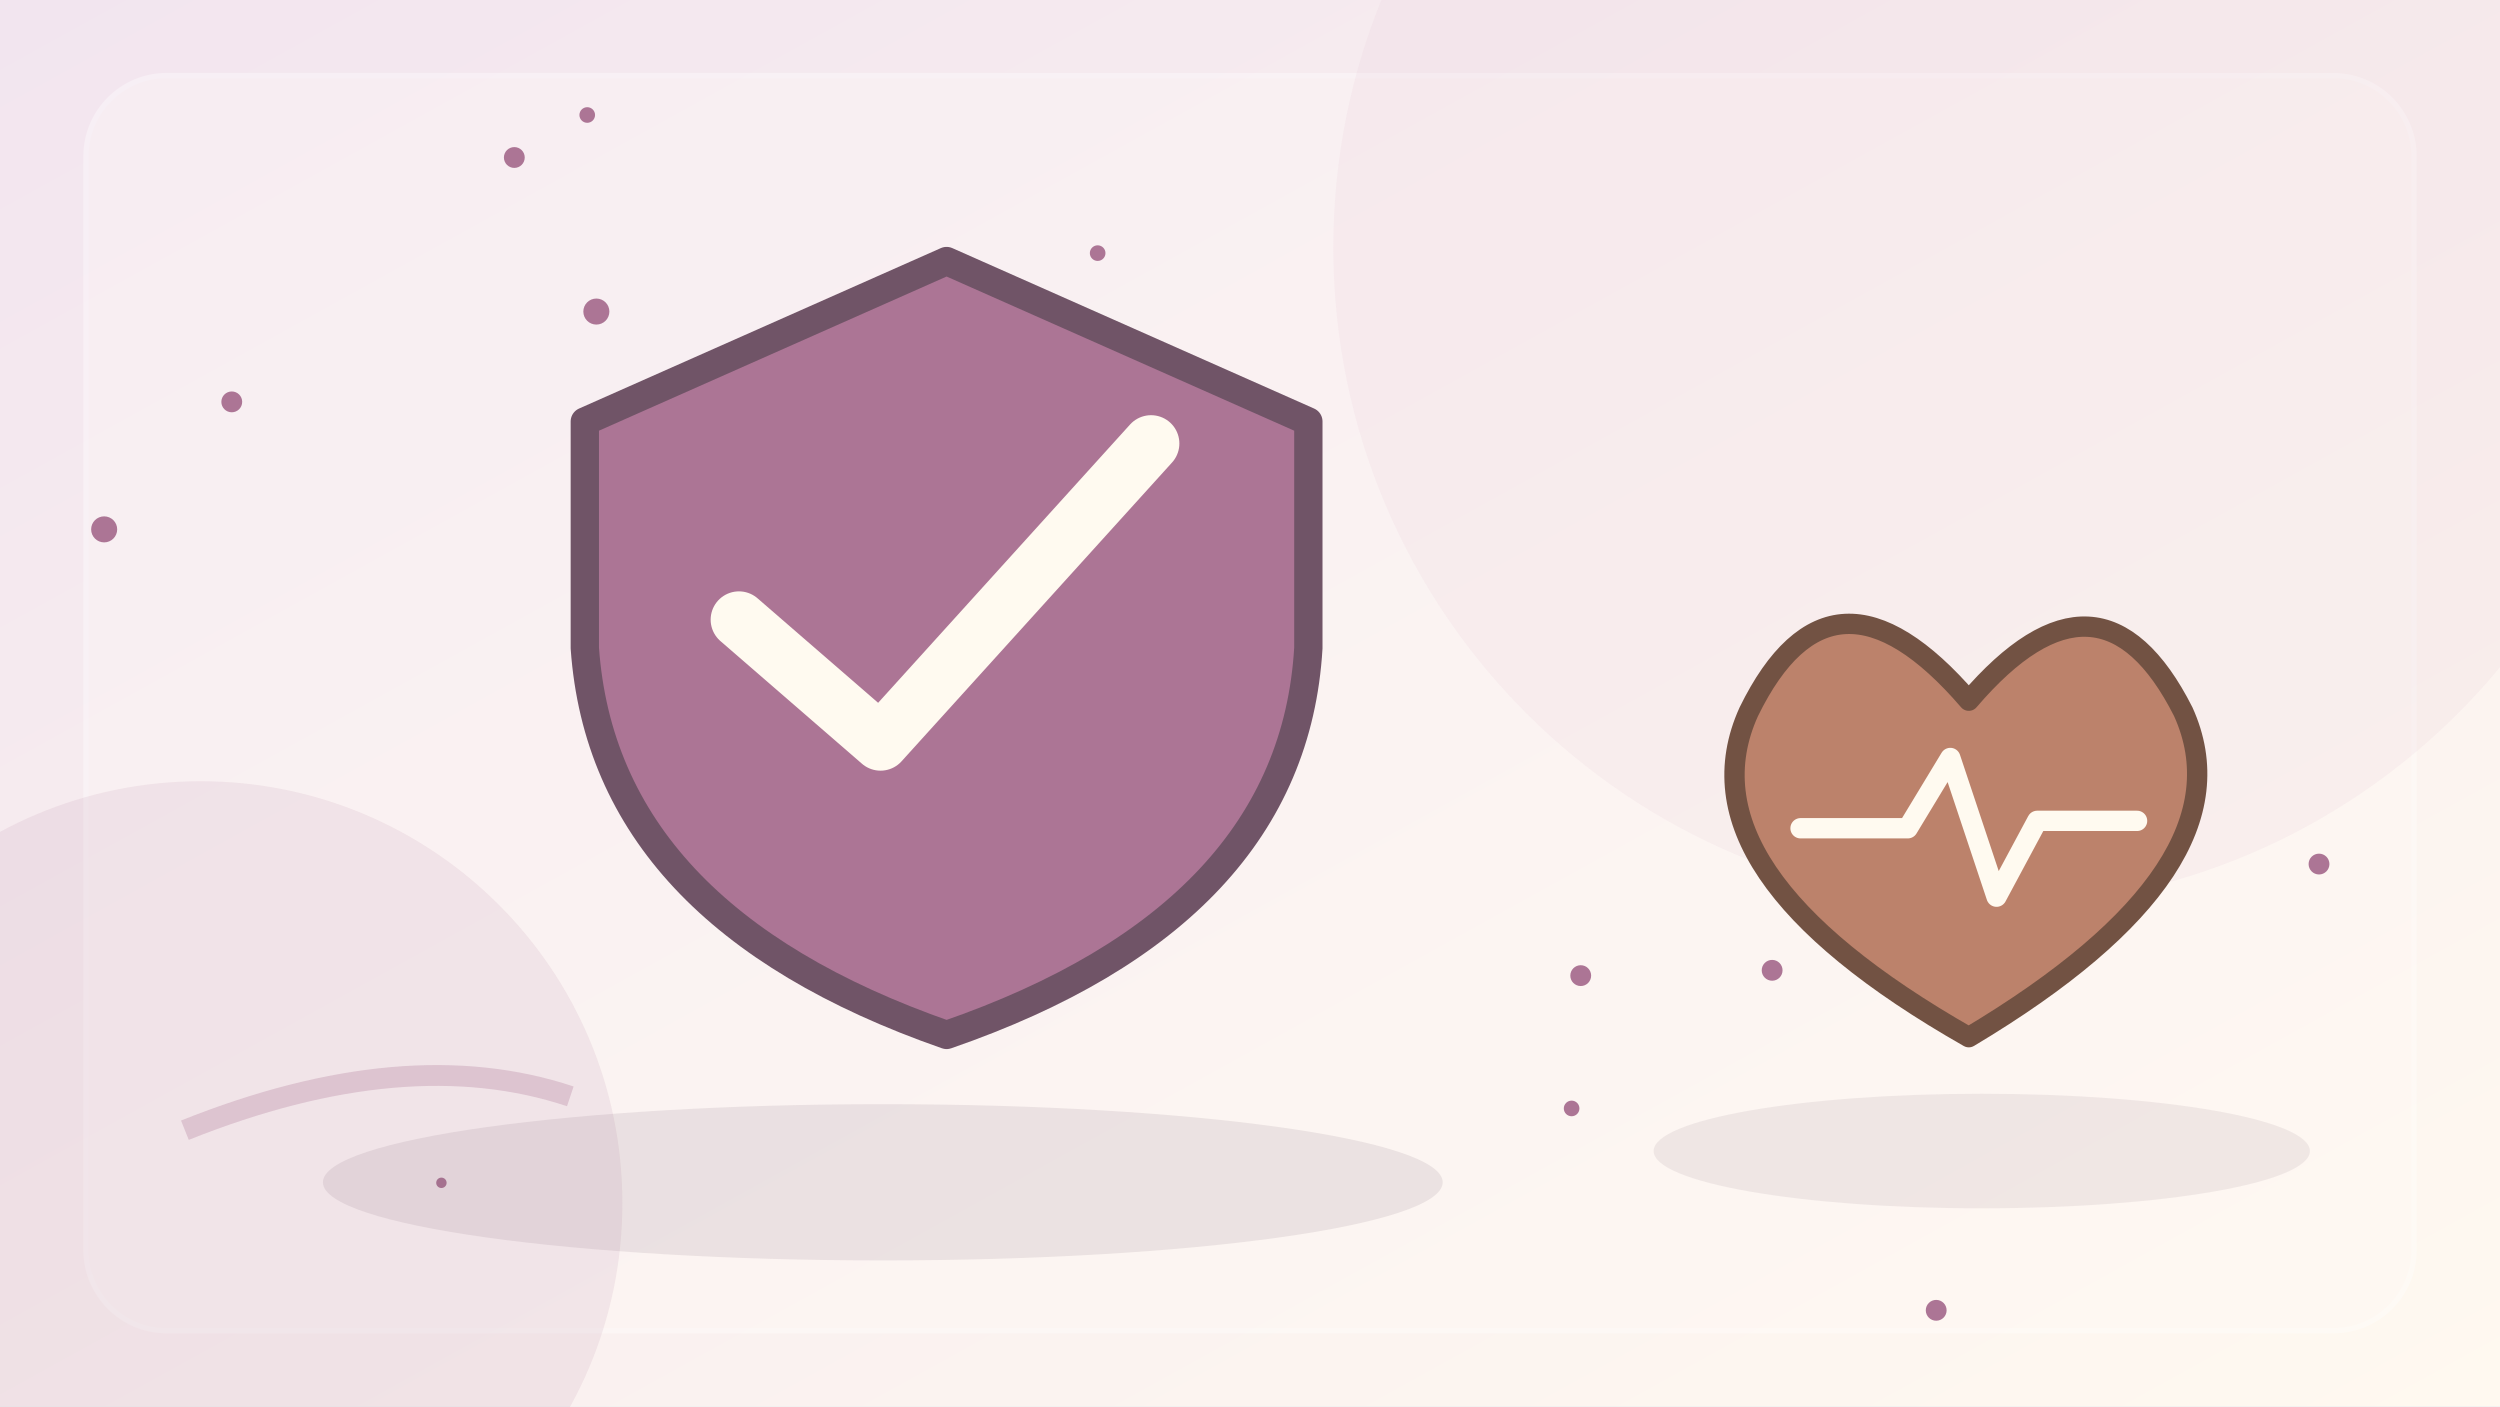
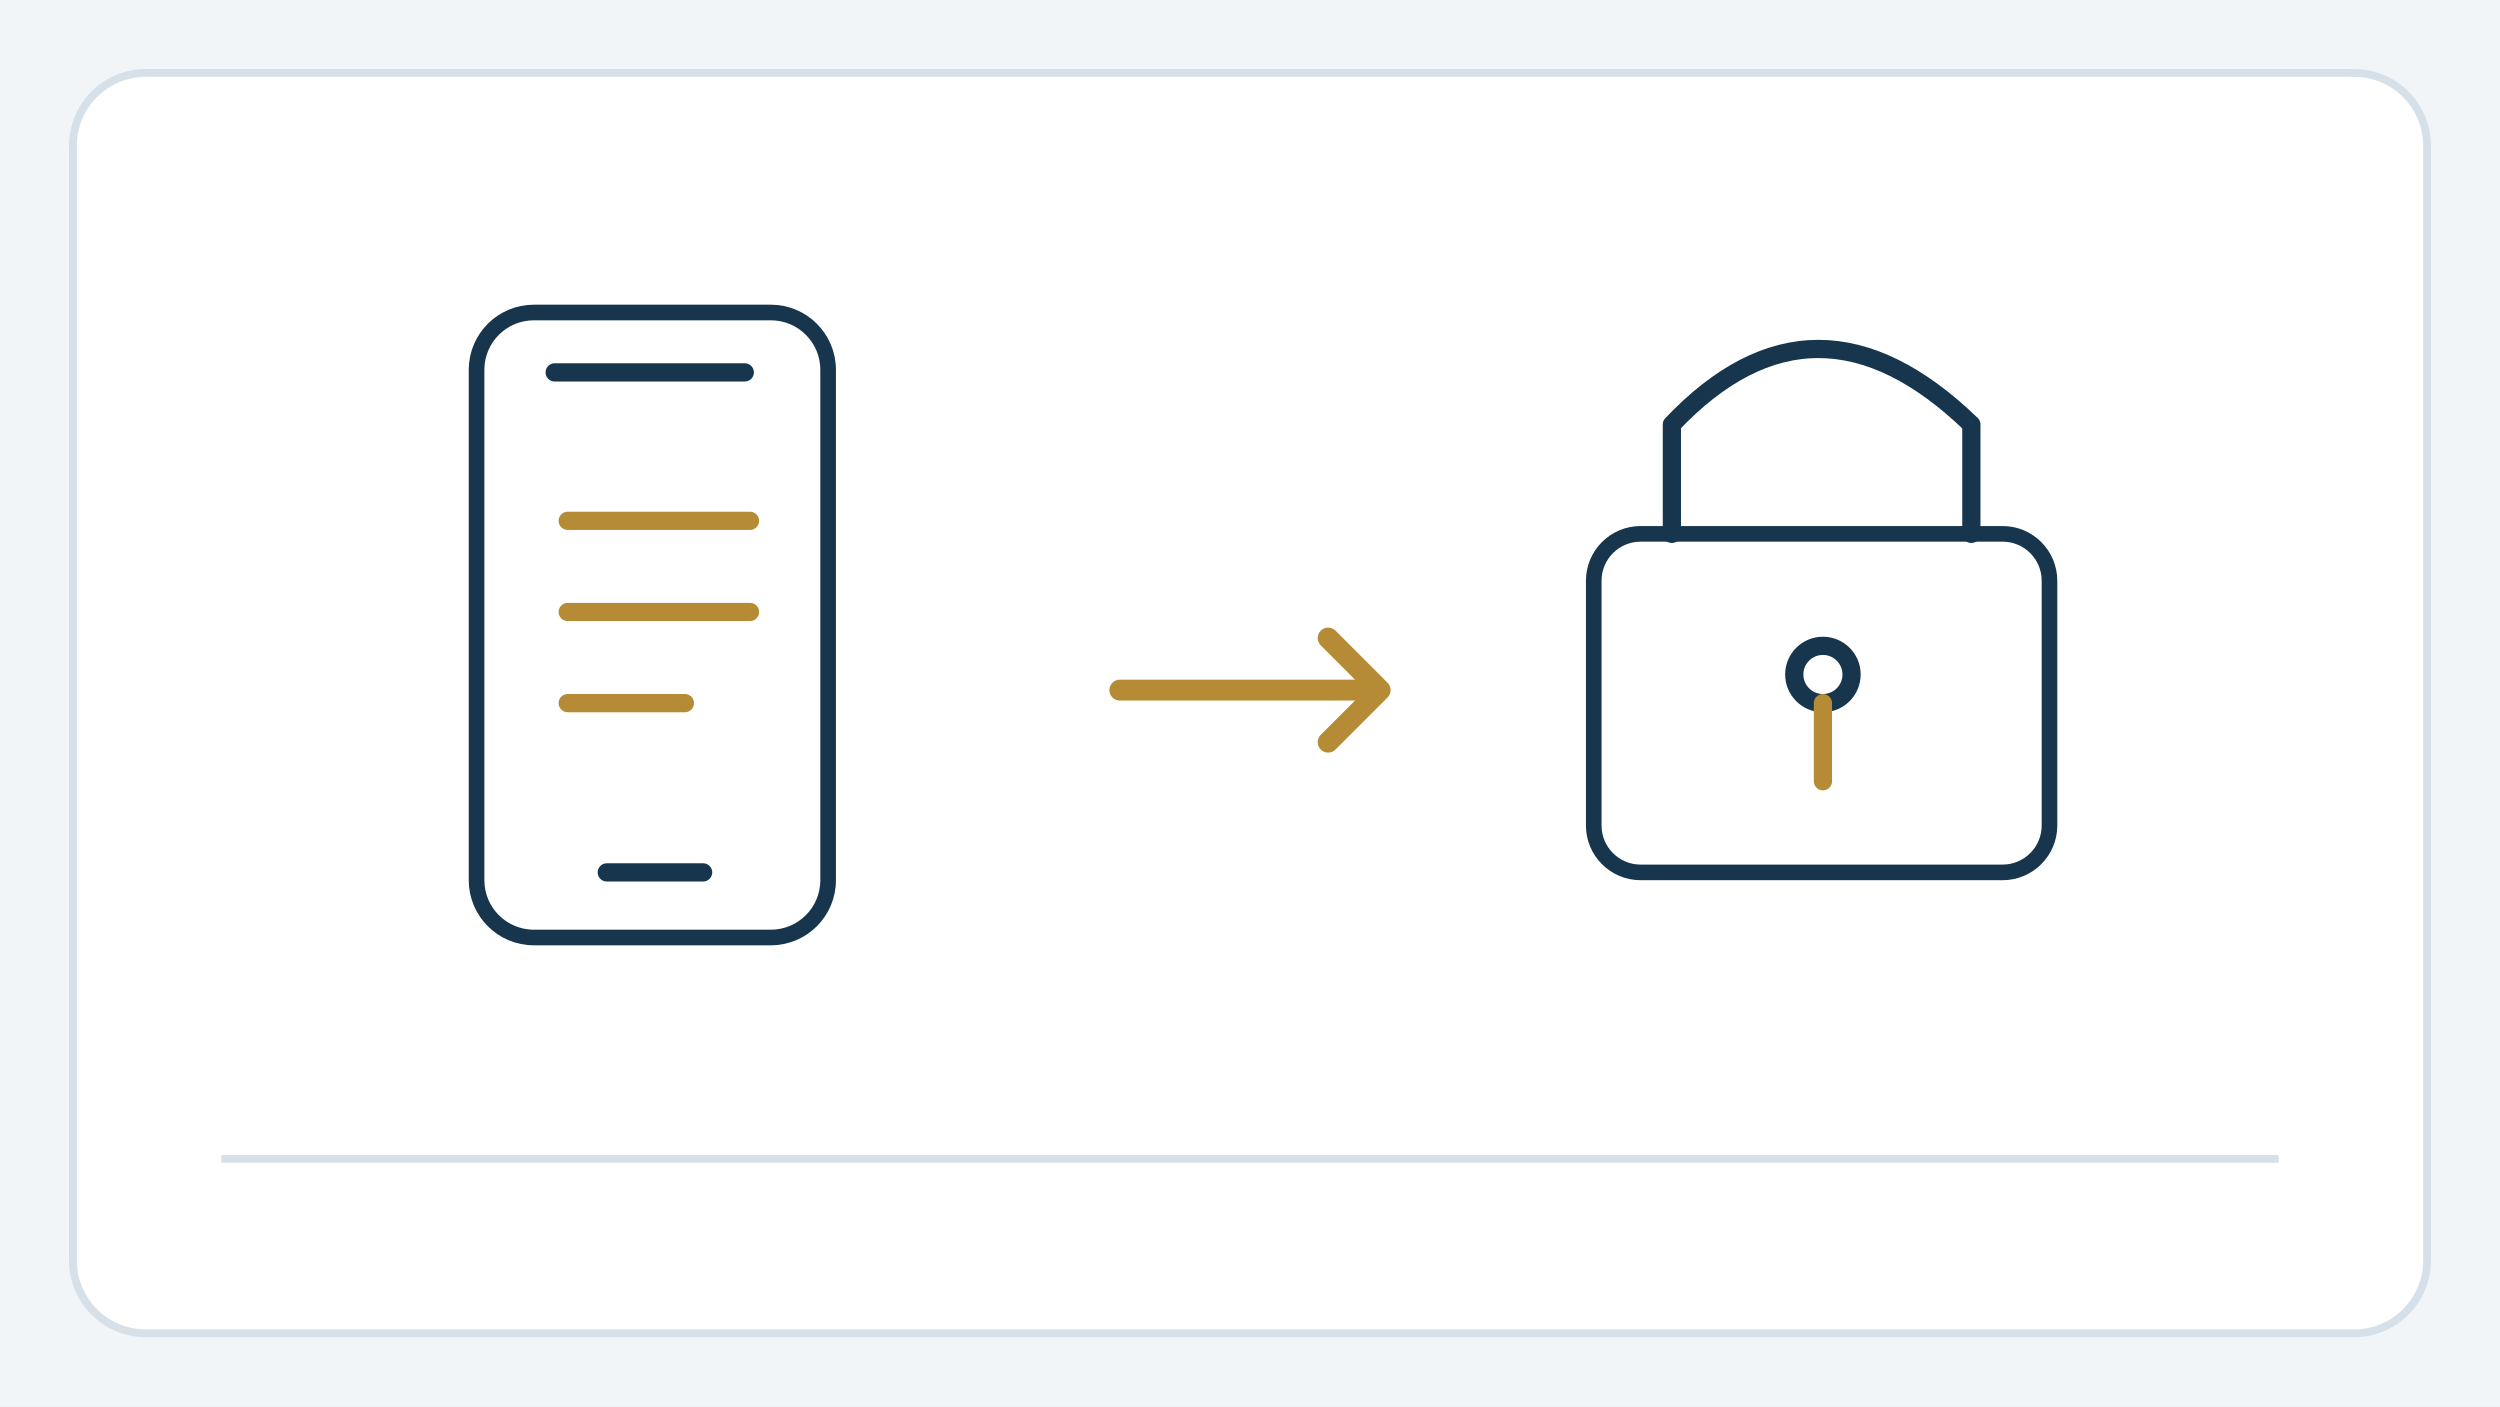
- <svg xmlns="http://www.w3.org/2000/svg" width="960" height="540" viewBox="0 0 960 540" role="img" aria-label="Autorska ilustracja: Zmiana sposobu kontaktu po zauważeniu ryzyka">
-   <defs>
-     <linearGradient id="background" x1="0" y1="0" x2="1" y2="1">
-       <stop offset="0" stop-color="#f2e5ef" />
-       <stop offset="1" stop-color="#fff9f0" />
-     </linearGradient>
-   </defs>
-   <rect width="960" height="540" fill="url(#background)" />
-   <rect x="33" y="29" width="894" height="482" rx="31" fill="#fffaf7" opacity=".35" stroke="#fff" stroke-width="2" />
-   <circle cx="765" cy="95" r="253" fill="#e4c4d2" opacity=".16" />
-   <circle cx="77" cy="462" r="162" fill="#ac7595" opacity=".12" />
-   <circle cx="169.5" cy="454.2" r="2" fill="#ac7595" stroke="none" stroke-width="4" />
-   <circle cx="232.5" cy="227.76" r="2" fill="#ac7595" stroke="none" stroke-width="4" />
-   <circle cx="229" cy="119.64" r="5" fill="#ac7595" stroke="none" stroke-width="4" />
-   <circle cx="603.5" cy="425.64" r="3" fill="#ac7595" stroke="none" stroke-width="4" />
-   <circle cx="680.5" cy="372.6" r="4" fill="#ac7595" stroke="none" stroke-width="4" />
-   <circle cx="197.5" cy="60.48" r="4" fill="#ac7595" stroke="none" stroke-width="4" />
-   <circle cx="607" cy="374.64" r="4" fill="#ac7595" stroke="none" stroke-width="4" />
-   <circle cx="890.5" cy="331.8" r="4" fill="#ac7595" stroke="none" stroke-width="4" />
-   <circle cx="778.5" cy="266.52" r="2" fill="#ac7595" stroke="none" stroke-width="4" />
-   <circle cx="421.5" cy="97.2" r="3" fill="#ac7595" stroke="none" stroke-width="4" />
-   <circle cx="225.5" cy="44.16" r="3" fill="#ac7595" stroke="none" stroke-width="4" />
-   <circle cx="302.5" cy="252.24" r="5" fill="#ac7595" stroke="none" stroke-width="4" />
-   <circle cx="40" cy="203.28" r="5" fill="#ac7595" stroke="none" stroke-width="4" />
-   <circle cx="743.5" cy="503.16" r="4" fill="#ac7595" stroke="none" stroke-width="4" />
-   <circle cx="89" cy="154.32" r="4" fill="#ac7595" stroke="none" stroke-width="4" />
-   <ellipse cx="339" cy="454" rx="215" ry="30" fill="#705467" opacity=".12" />
-   <ellipse cx="761" cy="442" rx="126" ry="22" fill="#705467" opacity=".10" />
-   <g transform="translate(169 64) scale(1.208)">
-     <path d="M161 30L276 81v72q-5 85-115 123Q52 238 46 153V81Z" fill="#ac7595" stroke="#705467" stroke-width="9" stroke-linejoin="round" stroke-linecap="round" />
-     <path d="M95 144l45 39 86-95" fill="none" stroke="#fffaf0" stroke-width="18" stroke-linejoin="round" stroke-linecap="round" />
+ <svg xmlns="http://www.w3.org/2000/svg" width="960" height="540" viewBox="0 0 960 540" role="img" aria-label="Zmiana sposobu kontaktu po zauważeniu ryzyka — kontakt i ochrona">
+   <rect width="960" height="540" fill="#f1f5f8" />
+   <rect x="28" y="28" width="904" height="484" rx="28" fill="#fff" stroke="#d6e0e8" stroke-width="3" />
+   <g transform="translate(93 85)">
+     <rect x="90" y="35" width="135" height="240" rx="22" fill="#fff" stroke="#17364d" stroke-width="6" />
+     <path d="M120 58H193 M140 250H177" fill="none" stroke="#17364d" stroke-width="7" stroke-linecap="round" stroke-linejoin="round" />
+     <path d="M125 115H195 M125 150H195 M125 185H170" fill="none" stroke="#b68b36" stroke-width="7" stroke-linecap="round" stroke-linejoin="round" />
  </g>
-   <g transform="translate(641 208) scale(0.710)">
-     <path d="M162 268Q4 178 43 92Q88 0 162 86Q233 3 278 92Q316 176 162 268Z" fill="#bc826b" stroke="#725243" stroke-width="11" stroke-linejoin="round" stroke-linecap="round" />
-     <path d="M71 155h58l23-38 25 75 22-41h54" fill="none" stroke="#fffaf0" stroke-width="11" stroke-linejoin="round" stroke-linecap="round" />
+   <g transform="translate(542 85)">
+     <rect x="70" y="120" width="175" height="130" rx="18" fill="#fff" stroke="#17364d" stroke-width="6" />
+     <path d="M100 120V78Q155 20 215 78V120" fill="none" stroke="#17364d" stroke-width="7" stroke-linecap="round" stroke-linejoin="round" />
+     <circle cx="158" cy="174" r="11" fill="none" stroke="#17364d" stroke-width="7" />
+     <path d="M158 185V215" fill="none" stroke="#b68b36" stroke-width="7" stroke-linecap="round" stroke-linejoin="round" />
  </g>
-   <path d="M71 434q85-34 148-13" fill="none" stroke="#ac7595" opacity=".29" stroke-width="8" />
+   <path d="M430 265H530 M510 245L530 265L510 285" fill="none" stroke="#b68b36" stroke-width="8" stroke-linecap="round" stroke-linejoin="round" />
+   <path d="M85 445H875" fill="none" stroke="#d6e0e8" stroke-width="3" />
</svg>
